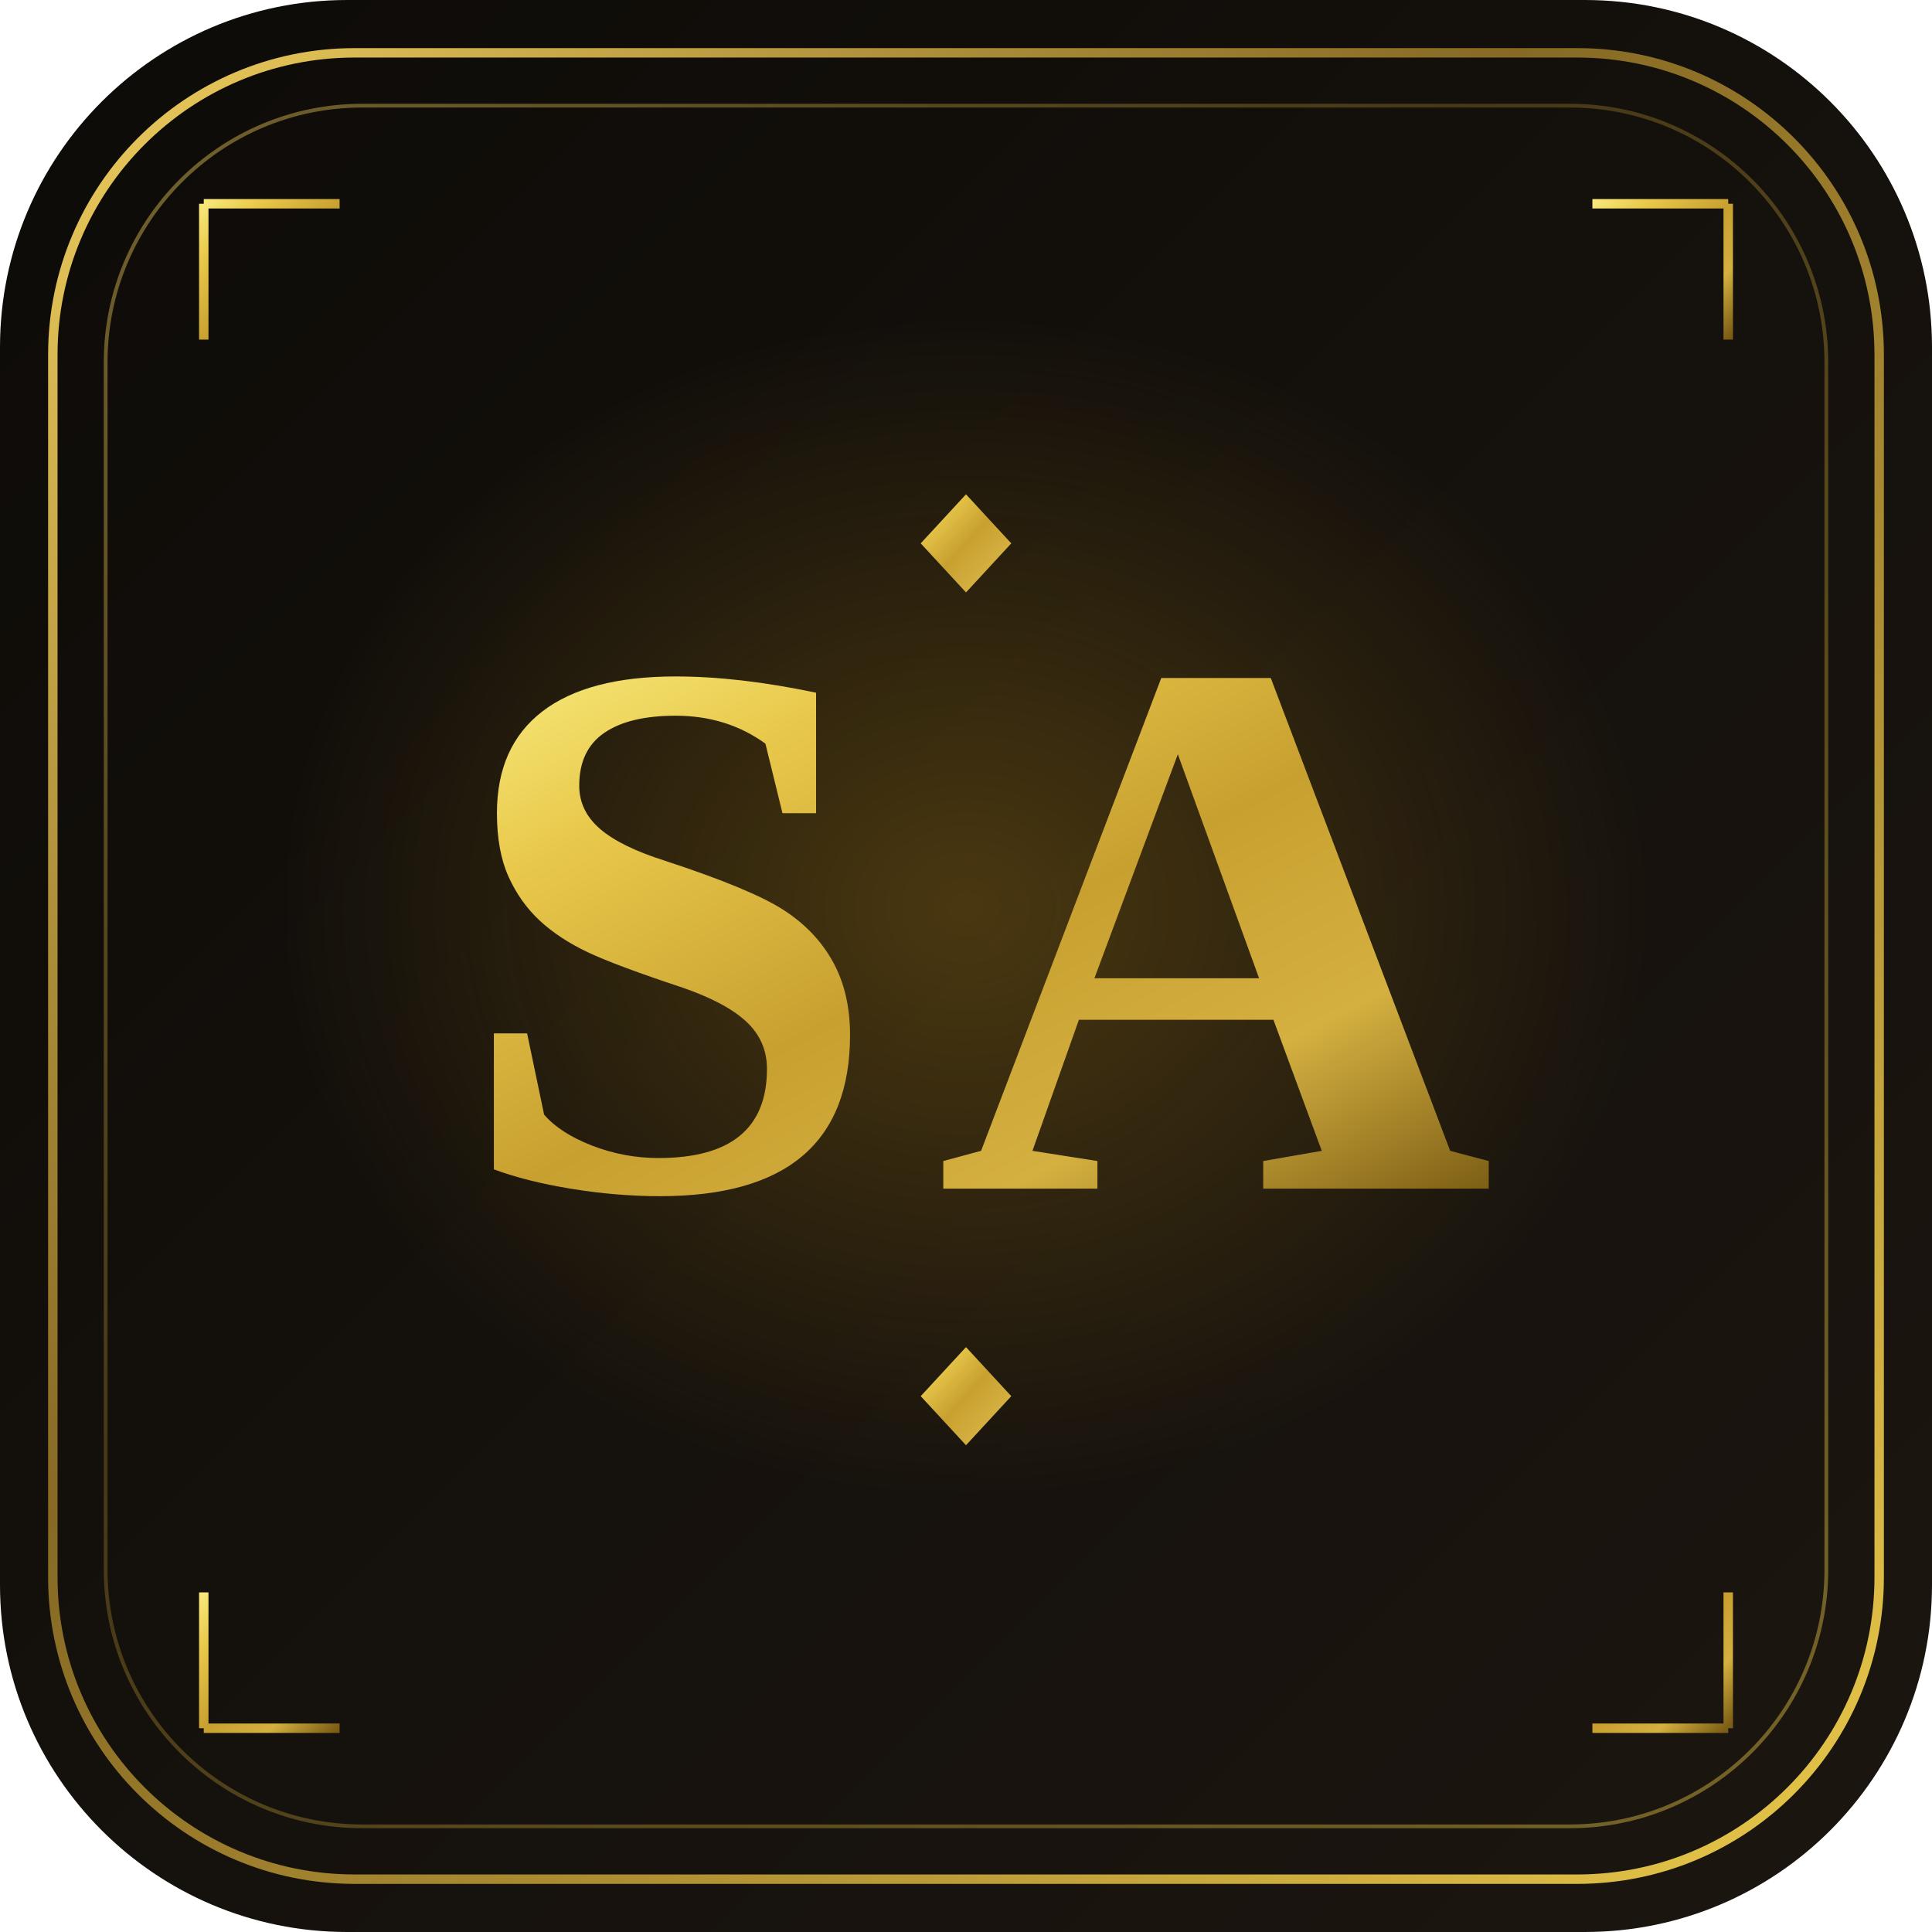
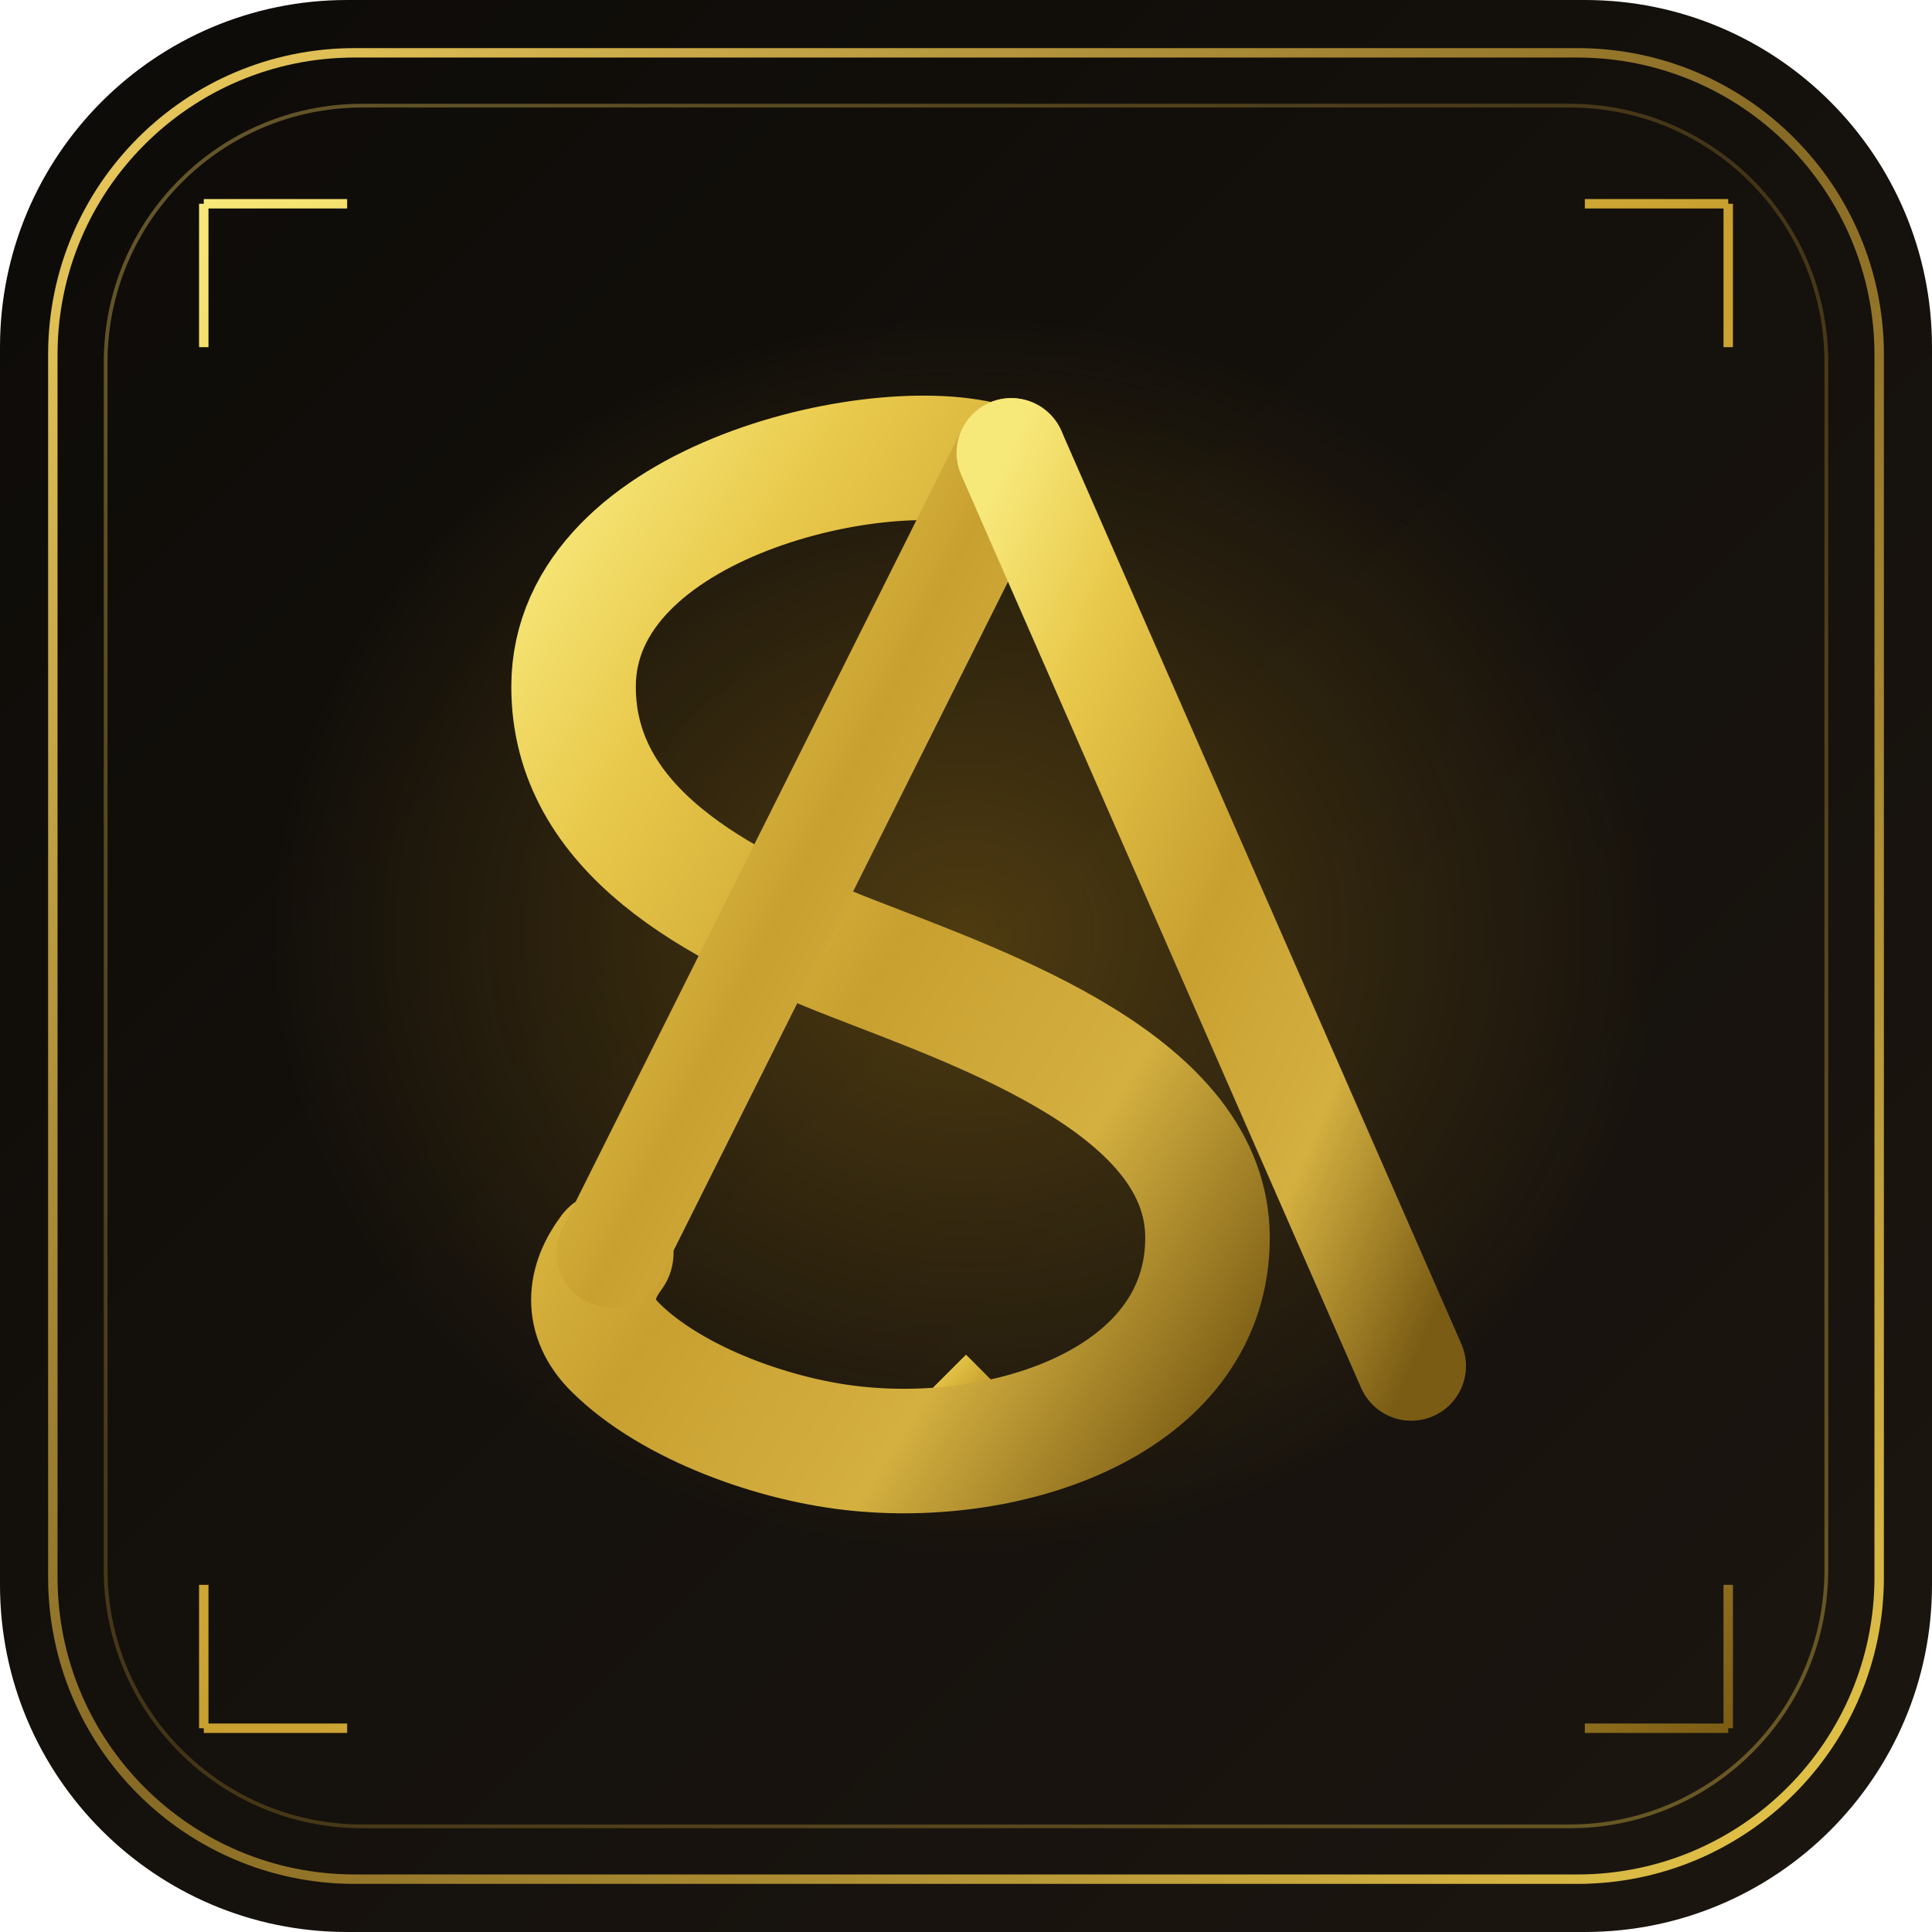
<svg xmlns="http://www.w3.org/2000/svg" width="32" height="32" viewBox="0 0 512 512">
  <defs>
    <linearGradient id="bg" x1="0%" y1="0%" x2="100%" y2="100%">
      <stop offset="0%" stop-color="#0d0b08" />
      <stop offset="100%" stop-color="#1c1610" />
    </linearGradient>
    <linearGradient id="gold" x1="0%" y1="0%" x2="100%" y2="100%">
      <stop offset="0%" stop-color="#f7e87a" />
      <stop offset="20%" stop-color="#e8c84a" />
      <stop offset="50%" stop-color="#c8a030" />
      <stop offset="75%" stop-color="#d4b040" />
      <stop offset="100%" stop-color="#7a5c14" />
    </linearGradient>
    <linearGradient id="frame" x1="0%" y1="0%" x2="100%" y2="100%">
      <stop offset="0%" stop-color="#f0d060" />
-       <stop offset="40%" stop-color="#b8902f" stop-opacity="0.7" />
+       <stop offset="50%" stop-color="#b8902f" stop-opacity="0.7" />
      <stop offset="100%" stop-color="#e8c84a" />
    </linearGradient>
-     <radialGradient id="glow" cx="50%" cy="48%" r="42%">
-       <stop offset="0%" stop-color="#c8951a" stop-opacity="0.30" />
+     <radialGradient id="glow" cx="50%" cy="48%" r="44%">
+       <stop offset="0%" stop-color="#c8951a" stop-opacity="0.32" />
      <stop offset="100%" stop-color="#c8951a" stop-opacity="0" />
    </radialGradient>
  </defs>
  <rect width="512" height="512" rx="92" fill="url(#bg)" />
-   <ellipse cx="256" cy="248" rx="215" ry="185" fill="url(#glow)" />
+   <ellipse cx="256" cy="255" rx="210" ry="185" fill="url(#glow)" />
  <rect x="14" y="14" width="484" height="484" rx="80" fill="none" stroke="url(#frame)" stroke-width="2.5" />
-   <rect x="28" y="28" width="456" height="456" rx="68" fill="none" stroke="url(#frame)" stroke-width="1" opacity="0.45" />
-   <path d="M54,54 L90,54 M54,54 L54,90" stroke="url(#gold)" stroke-width="2.5" fill="none" />
-   <path d="M458,54 L422,54 M458,54 L458,90" stroke="url(#gold)" stroke-width="2.5" fill="none" />
-   <path d="M54,458 L90,458 M54,458 L54,422" stroke="url(#gold)" stroke-width="2.5" fill="none" />
-   <path d="M458,458 L422,458 M458,458 L458,422" stroke="url(#gold)" stroke-width="2.5" fill="none" />
-   <line x1="90" y1="144" x2="236" y2="144" stroke="url(#frame)" stroke-width="1.5" opacity="0.8" />
-   <line x1="276" y1="144" x2="422" y2="144" stroke="url(#frame)" stroke-width="1.5" opacity="0.8" />
-   <polygon points="256,131 268,144 256,157 244,144" fill="url(#gold)" />
-   <line x1="90" y1="370" x2="236" y2="370" stroke="url(#frame)" stroke-width="1.5" opacity="0.8" />
-   <line x1="276" y1="370" x2="422" y2="370" stroke="url(#frame)" stroke-width="1.5" opacity="0.8" />
-   <polygon points="256,357 268,370 256,383 244,370" fill="url(#gold)" />
-   <text x="258" y="315" font-family="Georgia,'Times New Roman',serif" font-size="205" font-weight="bold" text-anchor="middle" fill="url(#gold)" letter-spacing="14">SA</text>
+   <rect x="28" y="28" width="456" height="456" rx="68" fill="none" stroke="url(#frame)" stroke-width="1" opacity="0.4" />
+   <path d="M54,54 L92,54 M54,54 L54,92 M458,54 L420,54 M458,54 L458,92 M54,458 L92,458 M54,458 L54,420 M458,458 L420,458 M458,458 L458,420" stroke="url(#gold)" stroke-width="2.5" fill="none" />
+   <line x1="88" y1="142" x2="234" y2="142" stroke="url(#frame)" stroke-width="1.5" opacity="0.75" />
+   <line x1="278" y1="142" x2="424" y2="142" stroke="url(#frame)" stroke-width="1.5" opacity="0.75" />
+   <polygon points="256,129 269,142 256,155 243,142" fill="url(#gold)" />
+   <line x1="88" y1="372" x2="234" y2="372" stroke="url(#frame)" stroke-width="1.5" opacity="0.75" />
+   <line x1="278" y1="372" x2="424" y2="372" stroke="url(#frame)" stroke-width="1.5" opacity="0.75" />
+   <polygon points="256,359 269,372 256,385 243,372" fill="url(#gold)" />
+   <path d="M 264,124 C 236,114 152,132 152,182 C 152,220 190,240 226,254 C 262,268 320,288 320,328 C 320,370 270,388 228,384 C 206,382 178,372 163,357 C 155,349 156,340 162,332" fill="none" stroke="url(#gold)" stroke-width="33" stroke-linecap="round" />
+   <path d="M 162,332 L 268,120" fill="none" stroke="url(#gold)" stroke-width="29" stroke-linecap="round" />
+   <path d="M 268,120 L 374,362" fill="none" stroke="url(#gold)" stroke-width="29" stroke-linecap="round" />
+   <line x1="197" y1="254" x2="330" y2="254" stroke="url(#gold)" stroke-width="25" stroke-linecap="round" />
</svg>
